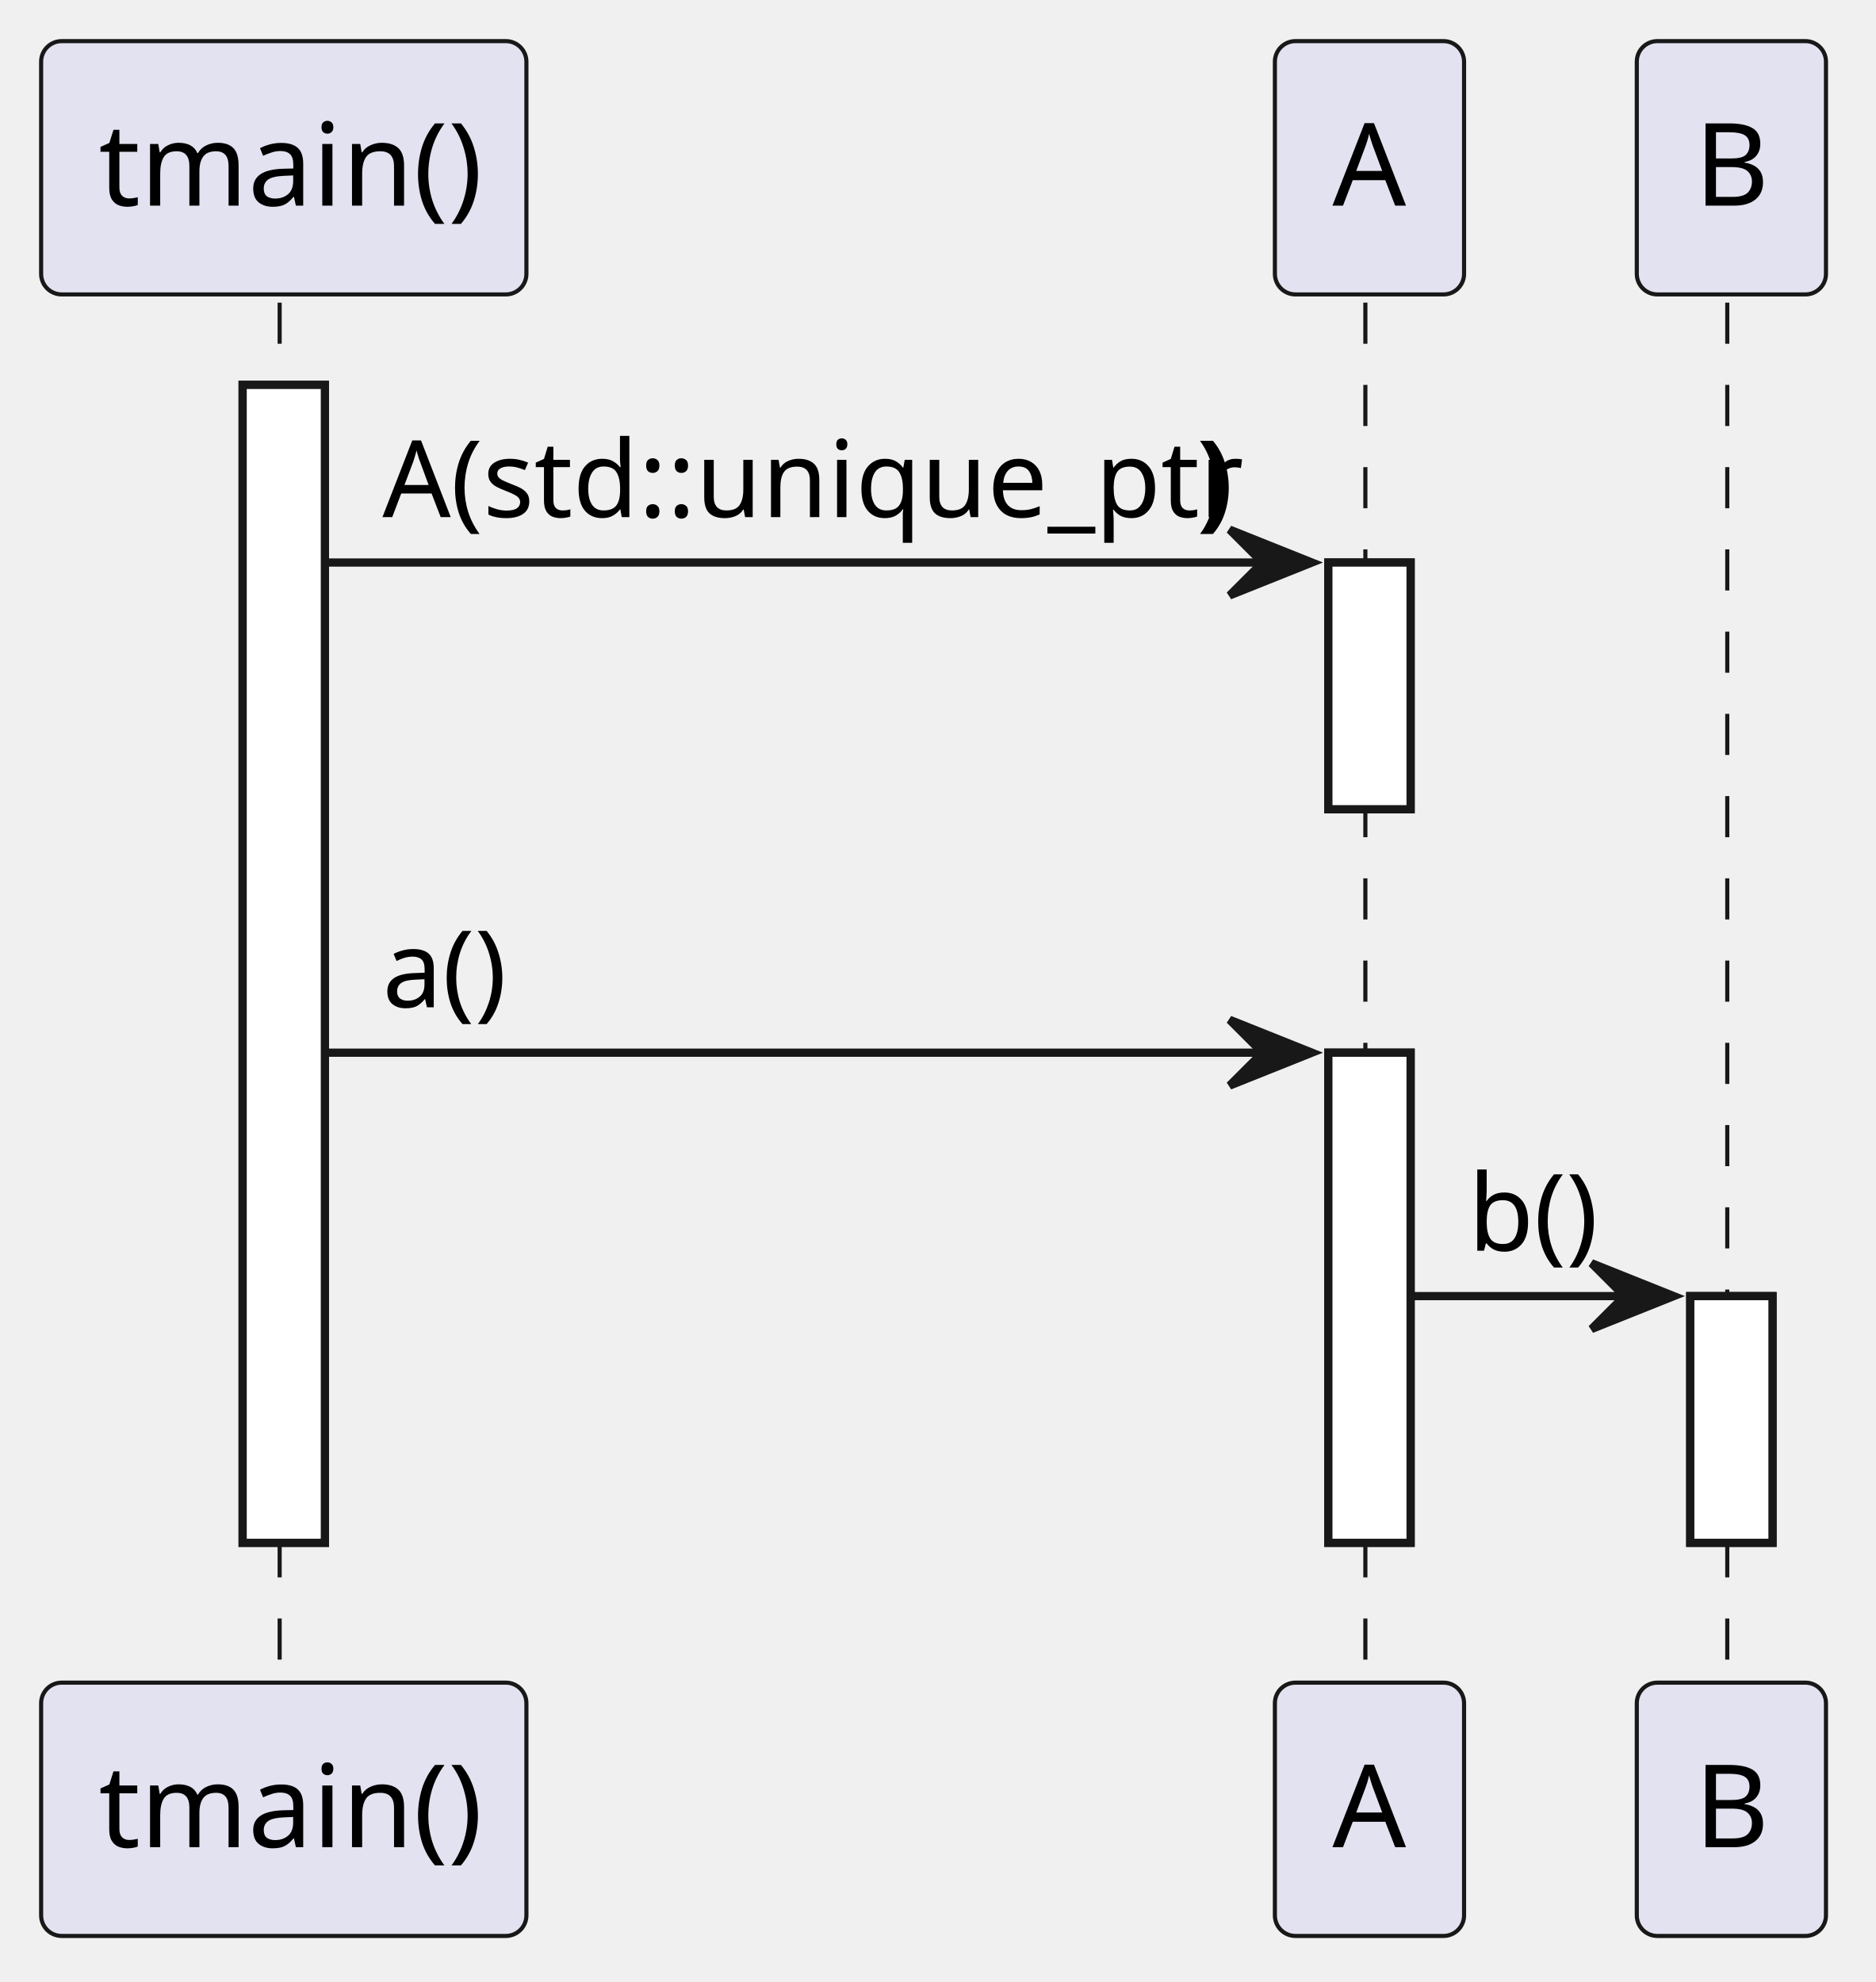
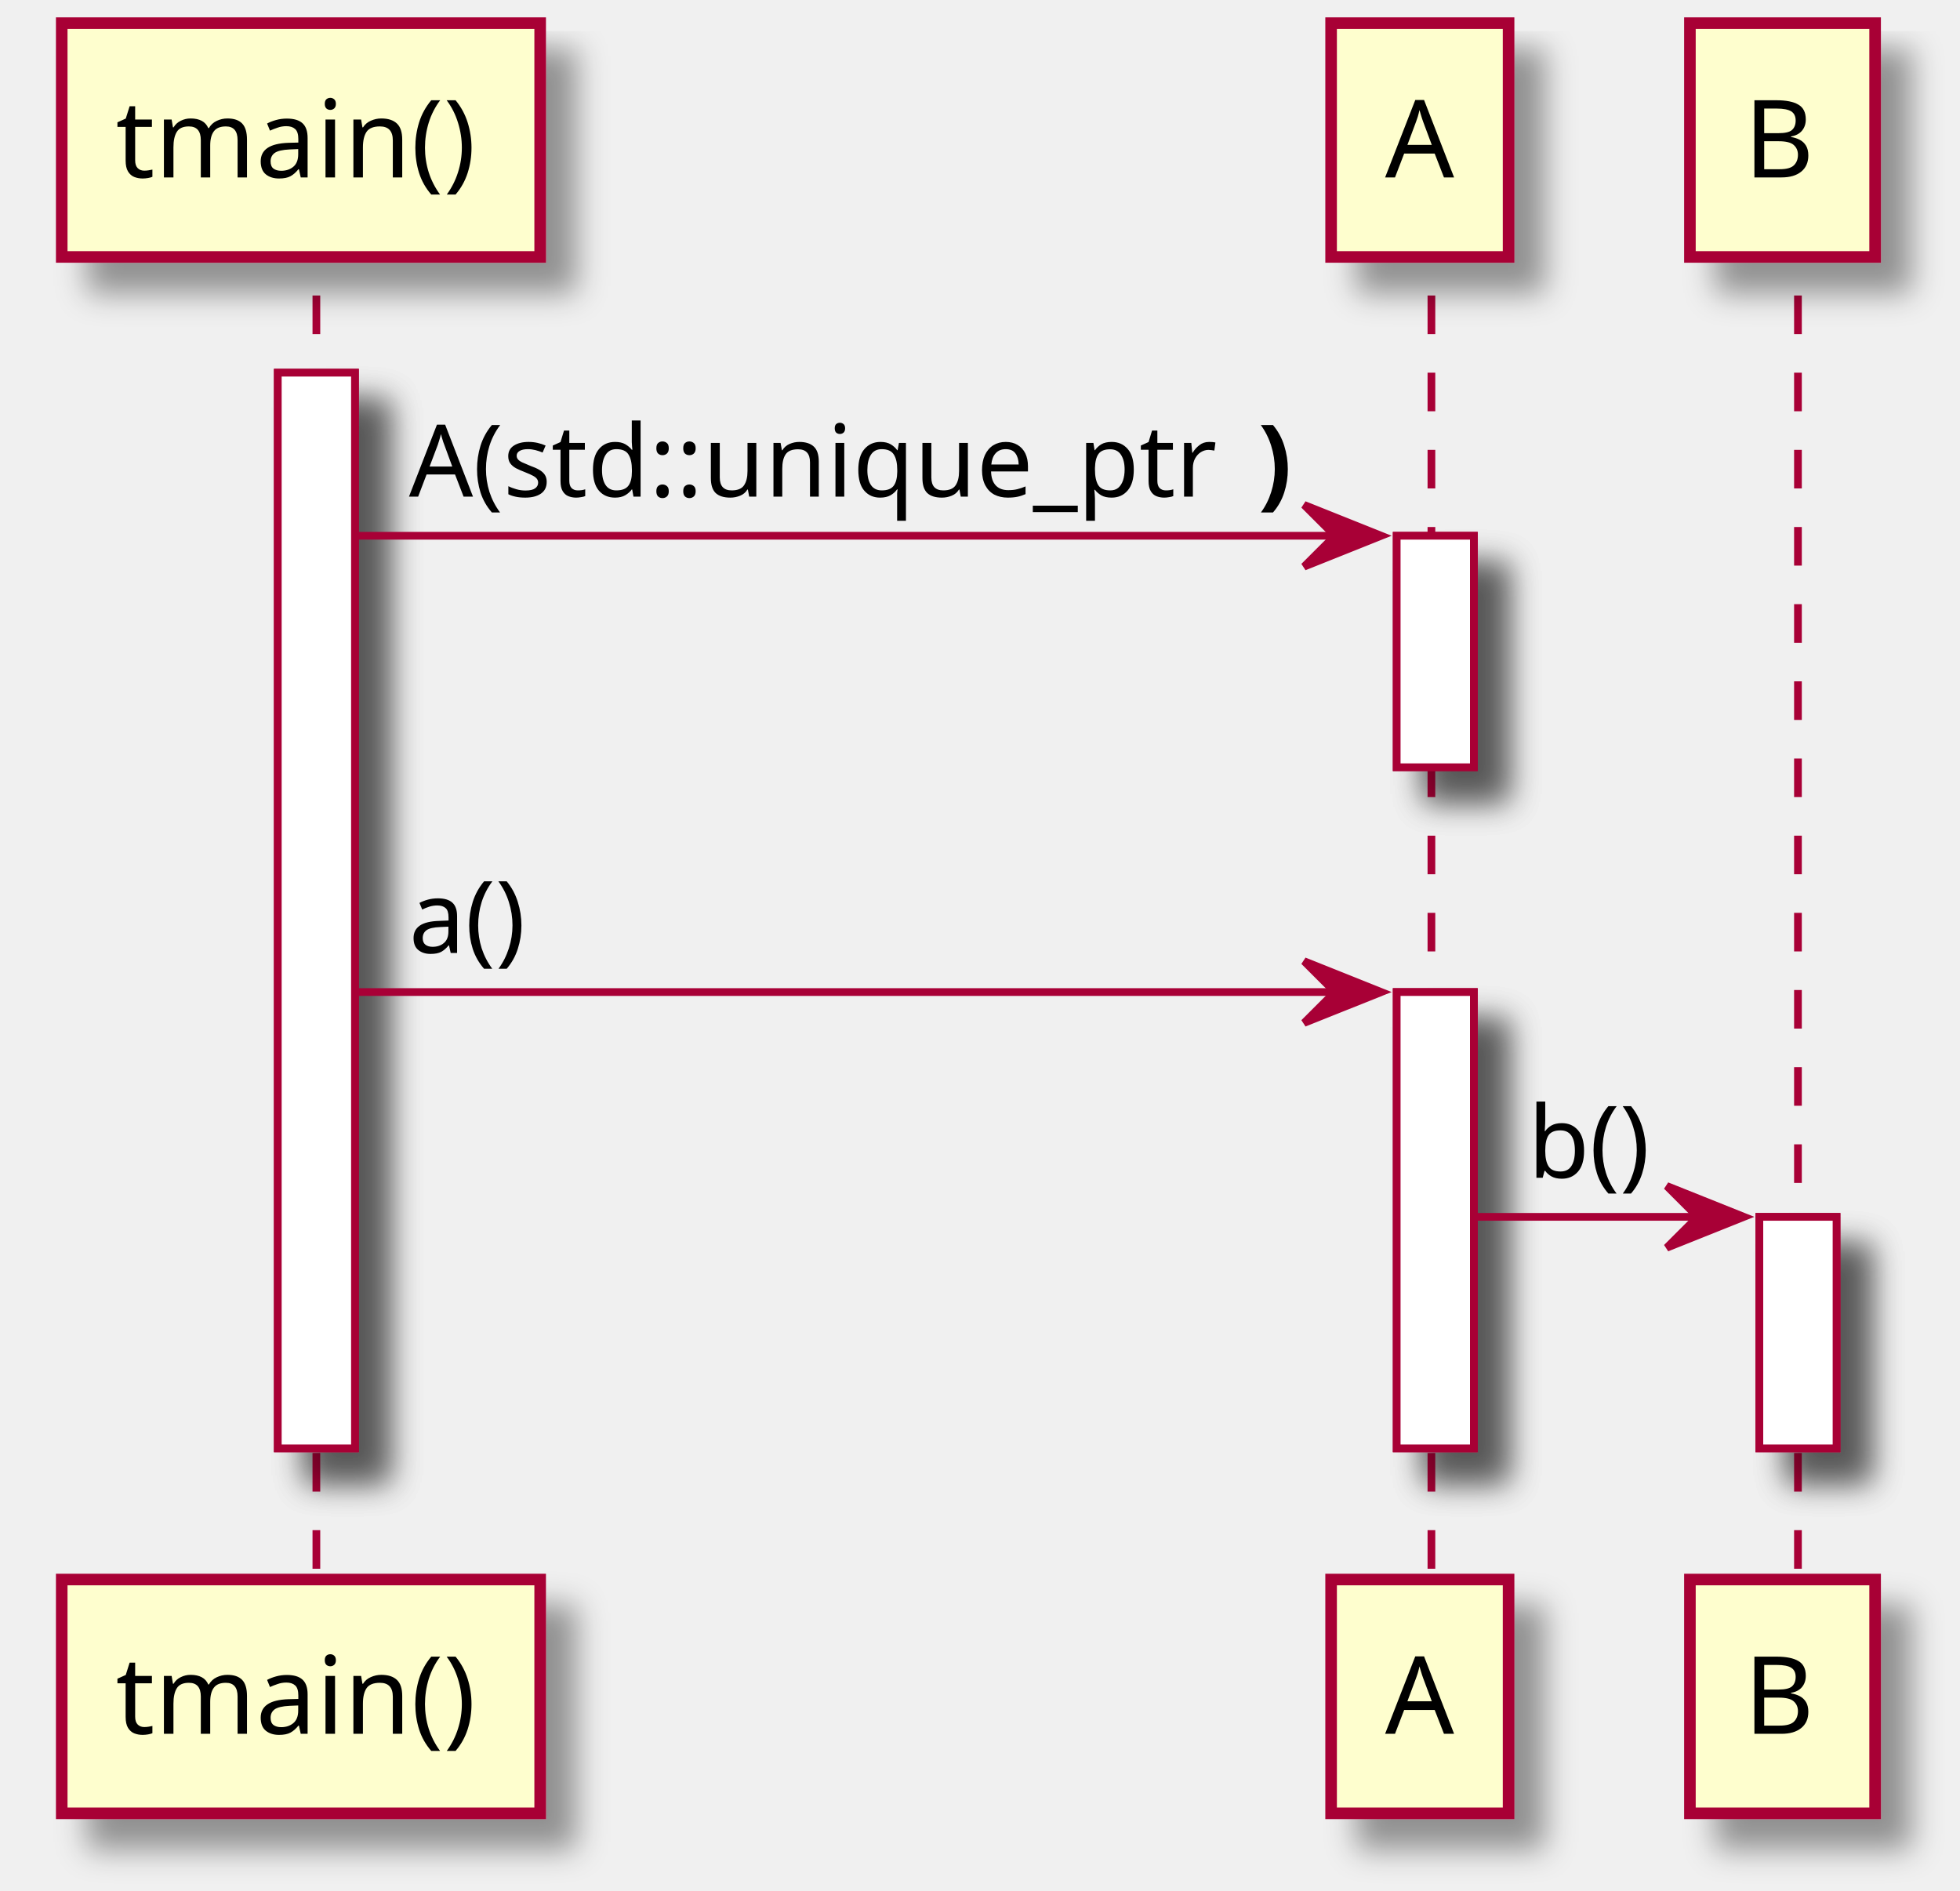
- <svg xmlns="http://www.w3.org/2000/svg" xmlns:xlink="http://www.w3.org/1999/xlink" contentStyleType="text/css" height="241px" preserveAspectRatio="none" style="width:228px;height:241px;background:#FFFFFF;" version="1.1" viewBox="0 0 228 241" width="228px" zoomAndPan="magnify">
+ <svg xmlns="http://www.w3.org/2000/svg" xmlns:xlink="http://www.w3.org/1999/xlink" contentScriptType="application/ecmascript" contentStyleType="text/css" height="245px" preserveAspectRatio="none" style="width:254px;height:245px;" version="1.1" viewBox="0 0 254 245" width="254px" zoomAndPan="magnify">
  <defs>
+     <filter height="300%" id="f1cvmzka6scnf" width="300%" x="-1" y="-1">
+       <feGaussianBlur result="blurOut" stdDeviation="2.0" />
+       <feColorMatrix in="blurOut" result="blurOut2" type="matrix" values="0 0 0 0 0 0 0 0 0 0 0 0 0 0 0 0 0 0 .4 0" />
+       <feOffset dx="4.0" dy="4.0" in="blurOut2" result="blurOut3" />
+       <feBlend in="SourceGraphic" in2="blurOut3" mode="normal" />
+     </filter>
    <style type="text/css">a:hover { text-decoration: underline; }</style>
  </defs>
  <g>
-     <rect fill="#FFFFFF" height="140.8" style="stroke:#181818;stroke-width:1.0;" width="10" x="29.5" y="46.8" />
-     <rect fill="#FFFFFF" height="30" style="stroke:#181818;stroke-width:1.0;" width="10" x="161.5" y="68.4" />
-     <rect fill="#FFFFFF" height="59.6" style="stroke:#181818;stroke-width:1.0;" width="10" x="161.5" y="128" />
-     <rect fill="#FFFFFF" height="30" style="stroke:#181818;stroke-width:1.0;" width="10" x="205.5" y="157.6" />
-     <line style="stroke:#181818;stroke-width:0.5;stroke-dasharray:5.0,5.0;" x1="34" x2="34" y1="36.8" y2="205.6" />
-     <line style="stroke:#181818;stroke-width:0.5;stroke-dasharray:5.0,5.0;" x1="166" x2="166" y1="36.8" y2="205.6" />
-     <line style="stroke:#181818;stroke-width:0.5;stroke-dasharray:5.0,5.0;" x1="210" x2="210" y1="36.8" y2="205.6" />
-     <a href="https://github.com/bkryza/clang-uml/blob/427d110b37885e5ce52a6525f175236affea35fa/tests/t20022/t20022.cc#L28" target="_top" title="tmain" xlink:actuate="onRequest" xlink:href="https://github.com/bkryza/clang-uml/blob/427d110b37885e5ce52a6525f175236affea35fa/tests/t20022/t20022.cc#L28" xlink:show="new" xlink:title="tmain" xlink:type="simple">
-       <rect fill="#E2E2F0" height="30.8" rx="2.5" ry="2.5" style="stroke:#181818;stroke-width:0.5;" width="59" x="5" y="5" />
-       <text fill="#000000" font-family="sans-serif" font-size="14" lengthAdjust="spacing" textLength="45" x="12" y="25.006">tmain()</text>
-       <rect fill="#E2E2F0" height="30.8" rx="2.5" ry="2.5" style="stroke:#181818;stroke-width:0.5;" width="59" x="5" y="204.6" />
-       <text fill="#000000" font-family="sans-serif" font-size="14" lengthAdjust="spacing" textLength="45" x="12" y="224.606">tmain()</text>
+     <rect fill="#FFFFFF" filter="url(#f1cvmzka6scnf)" height="139.398" style="stroke: #A80036; stroke-width: 1.0;" width="10" x="36" y="48.297" />
+     <rect fill="#FFFFFF" filter="url(#f1cvmzka6scnf)" height="30" style="stroke: #A80036; stroke-width: 1.0;" width="10" x="181" y="69.43" />
+     <rect fill="#FFFFFF" filter="url(#f1cvmzka6scnf)" height="59.133" style="stroke: #A80036; stroke-width: 1.0;" width="10" x="181" y="128.562" />
+     <rect fill="#FFFFFF" filter="url(#f1cvmzka6scnf)" height="30" style="stroke: #A80036; stroke-width: 1.0;" width="10" x="228" y="157.695" />
+     <line style="stroke: #A80036; stroke-width: 1.0; stroke-dasharray: 5.0,5.0;" x1="41" x2="41" y1="38.297" y2="205.695" />
+     <line style="stroke: #A80036; stroke-width: 1.0; stroke-dasharray: 5.0,5.0;" x1="185.5" x2="185.5" y1="38.297" y2="205.695" />
+     <line style="stroke: #A80036; stroke-width: 1.0; stroke-dasharray: 5.0,5.0;" x1="233" x2="233" y1="38.297" y2="205.695" />
+     <a href="https://github.com/bkryza/clang-uml/blob/9d73c9e3ff3d22cd86e3a77128baf6d1e7ce0716/tests/t20022/t20022.cc#L28" target="_top" title="tmain" xlink:actuate="onRequest" xlink:href="https://github.com/bkryza/clang-uml/blob/9d73c9e3ff3d22cd86e3a77128baf6d1e7ce0716/tests/t20022/t20022.cc#L28" xlink:show="new" xlink:title="tmain" xlink:type="simple">
+       <rect fill="#FEFECE" filter="url(#f1cvmzka6scnf)" height="30.297" style="stroke: #A80036; stroke-width: 1.5;" width="62" x="8" y="3" />
+       <text fill="#000000" font-family="sans-serif" font-size="14" lengthAdjust="spacingAndGlyphs" textLength="48" x="15" y="22.995">tmain()</text>
+       <rect fill="#FEFECE" filter="url(#f1cvmzka6scnf)" height="30.297" style="stroke: #A80036; stroke-width: 1.5;" width="62" x="8" y="204.695" />
+       <text fill="#000000" font-family="sans-serif" font-size="14" lengthAdjust="spacingAndGlyphs" textLength="48" x="15" y="224.69">tmain()</text>
    </a>
-     <a href="https://github.com/bkryza/clang-uml/blob/427d110b37885e5ce52a6525f175236affea35fa/tests/t20022/t20022.cc#L7" target="_top" title="A" xlink:actuate="onRequest" xlink:href="https://github.com/bkryza/clang-uml/blob/427d110b37885e5ce52a6525f175236affea35fa/tests/t20022/t20022.cc#L7" xlink:show="new" xlink:title="A" xlink:type="simple">
-       <rect fill="#E2E2F0" height="30.8" rx="2.5" ry="2.5" style="stroke:#181818;stroke-width:0.5;" width="23" x="155" y="5" />
-       <text fill="#000000" font-family="sans-serif" font-size="14" lengthAdjust="spacing" textLength="9" x="162" y="25.006">A</text>
-       <rect fill="#E2E2F0" height="30.8" rx="2.5" ry="2.5" style="stroke:#181818;stroke-width:0.5;" width="23" x="155" y="204.6" />
-       <text fill="#000000" font-family="sans-serif" font-size="14" lengthAdjust="spacing" textLength="9" x="162" y="224.606">A</text>
+     <a href="https://github.com/bkryza/clang-uml/blob/9d73c9e3ff3d22cd86e3a77128baf6d1e7ce0716/tests/t20022/t20022.cc#L7" target="_top" title="A" xlink:actuate="onRequest" xlink:href="https://github.com/bkryza/clang-uml/blob/9d73c9e3ff3d22cd86e3a77128baf6d1e7ce0716/tests/t20022/t20022.cc#L7" xlink:show="new" xlink:title="A" xlink:type="simple">
+       <rect fill="#FEFECE" filter="url(#f1cvmzka6scnf)" height="30.297" style="stroke: #A80036; stroke-width: 1.5;" width="23" x="172.5" y="3" />
+       <text fill="#000000" font-family="sans-serif" font-size="14" lengthAdjust="spacingAndGlyphs" textLength="9" x="179.5" y="22.995">A</text>
+       <rect fill="#FEFECE" filter="url(#f1cvmzka6scnf)" height="30.297" style="stroke: #A80036; stroke-width: 1.5;" width="23" x="172.5" y="204.695" />
+       <text fill="#000000" font-family="sans-serif" font-size="14" lengthAdjust="spacingAndGlyphs" textLength="9" x="179.5" y="224.69">A</text>
    </a>
-     <a href="https://github.com/bkryza/clang-uml/blob/427d110b37885e5ce52a6525f175236affea35fa/tests/t20022/t20022.cc#L16" target="_top" title="B" xlink:actuate="onRequest" xlink:href="https://github.com/bkryza/clang-uml/blob/427d110b37885e5ce52a6525f175236affea35fa/tests/t20022/t20022.cc#L16" xlink:show="new" xlink:title="B" xlink:type="simple">
-       <rect fill="#E2E2F0" height="30.8" rx="2.5" ry="2.5" style="stroke:#181818;stroke-width:0.5;" width="23" x="199" y="5" />
-       <text fill="#000000" font-family="sans-serif" font-size="14" lengthAdjust="spacing" textLength="9" x="206" y="25.006">B</text>
-       <rect fill="#E2E2F0" height="30.8" rx="2.5" ry="2.5" style="stroke:#181818;stroke-width:0.5;" width="23" x="199" y="204.6" />
-       <text fill="#000000" font-family="sans-serif" font-size="14" lengthAdjust="spacing" textLength="9" x="206" y="224.606">B</text>
+     <a href="https://github.com/bkryza/clang-uml/blob/9d73c9e3ff3d22cd86e3a77128baf6d1e7ce0716/tests/t20022/t20022.cc#L16" target="_top" title="B" xlink:actuate="onRequest" xlink:href="https://github.com/bkryza/clang-uml/blob/9d73c9e3ff3d22cd86e3a77128baf6d1e7ce0716/tests/t20022/t20022.cc#L16" xlink:show="new" xlink:title="B" xlink:type="simple">
+       <rect fill="#FEFECE" filter="url(#f1cvmzka6scnf)" height="30.297" style="stroke: #A80036; stroke-width: 1.5;" width="24" x="219" y="3" />
+       <text fill="#000000" font-family="sans-serif" font-size="14" lengthAdjust="spacingAndGlyphs" textLength="10" x="226" y="22.995">B</text>
+       <rect fill="#FEFECE" filter="url(#f1cvmzka6scnf)" height="30.297" style="stroke: #A80036; stroke-width: 1.5;" width="24" x="219" y="204.695" />
+       <text fill="#000000" font-family="sans-serif" font-size="14" lengthAdjust="spacingAndGlyphs" textLength="10" x="226" y="224.69">B</text>
    </a>
-     <rect fill="#FFFFFF" height="140.8" style="stroke:#181818;stroke-width:1.0;" width="10" x="29.5" y="46.8" />
-     <rect fill="#FFFFFF" height="30" style="stroke:#181818;stroke-width:1.0;" width="10" x="161.5" y="68.4" />
-     <rect fill="#FFFFFF" height="59.6" style="stroke:#181818;stroke-width:1.0;" width="10" x="161.5" y="128" />
-     <rect fill="#FFFFFF" height="30" style="stroke:#181818;stroke-width:1.0;" width="10" x="205.5" y="157.6" />
-     <a href="https://github.com/bkryza/clang-uml/blob/427d110b37885e5ce52a6525f175236affea35fa/tests/t20022/t20022.cc#L30" target="_top" title="" xlink:actuate="onRequest" xlink:href="https://github.com/bkryza/clang-uml/blob/427d110b37885e5ce52a6525f175236affea35fa/tests/t20022/t20022.cc#L30" xlink:show="new" xlink:title="" xlink:type="simple">
-       <polygon fill="#181818" points="149.5,64.4,159.5,68.4,149.5,72.4,153.5,68.4" style="stroke:#181818;stroke-width:1.0;" />
-       <line style="stroke:#181818;stroke-width:1.0;" x1="39.5" x2="155.5" y1="68.4" y2="68.4" />
-       <text fill="#000000" font-family="sans-serif" font-size="13" lengthAdjust="spacing" textLength="99" x="46.5" y="62.877">A(std::unique_ptr</text>
-       <text fill="#000000" font-family="sans-serif" font-size="13" font-weight="bold" lengthAdjust="spacing" textLength="4" x="145.5" y="62.877">)</text>
+     <rect fill="#FFFFFF" filter="url(#f1cvmzka6scnf)" height="139.398" style="stroke: #A80036; stroke-width: 1.0;" width="10" x="36" y="48.297" />
+     <rect fill="#FFFFFF" filter="url(#f1cvmzka6scnf)" height="30" style="stroke: #A80036; stroke-width: 1.0;" width="10" x="181" y="69.43" />
+     <rect fill="#FFFFFF" filter="url(#f1cvmzka6scnf)" height="59.133" style="stroke: #A80036; stroke-width: 1.0;" width="10" x="181" y="128.562" />
+     <rect fill="#FFFFFF" filter="url(#f1cvmzka6scnf)" height="30" style="stroke: #A80036; stroke-width: 1.0;" width="10" x="228" y="157.695" />
+     <a href="https://github.com/bkryza/clang-uml/blob/9d73c9e3ff3d22cd86e3a77128baf6d1e7ce0716/tests/t20022/t20022.cc#L30" target="_top" title="" xlink:actuate="onRequest" xlink:href="https://github.com/bkryza/clang-uml/blob/9d73c9e3ff3d22cd86e3a77128baf6d1e7ce0716/tests/t20022/t20022.cc#L30" xlink:show="new" xlink:title="" xlink:type="simple">
+       <polygon fill="#A80036" points="169,65.43,179,69.43,169,73.43,173,69.43" style="stroke: #A80036; stroke-width: 1.0;" />
+       <line style="stroke: #A80036; stroke-width: 1.0;" x1="46" x2="175" y1="69.43" y2="69.43" />
+       <text fill="#000000" font-family="sans-serif" font-size="13" lengthAdjust="spacingAndGlyphs" textLength="110" x="53" y="64.364">A(std::unique_ptr</text>
+       <text fill="#000000" font-family="sans-serif" font-size="13" font-weight="bold" lengthAdjust="spacingAndGlyphs" textLength="6" x="163" y="64.364">)</text>
    </a>
-     <a href="https://github.com/bkryza/clang-uml/blob/427d110b37885e5ce52a6525f175236affea35fa/tests/t20022/t20022.cc#L32" target="_top" title="" xlink:actuate="onRequest" xlink:href="https://github.com/bkryza/clang-uml/blob/427d110b37885e5ce52a6525f175236affea35fa/tests/t20022/t20022.cc#L32" xlink:show="new" xlink:title="" xlink:type="simple">
-       <polygon fill="#181818" points="149.5,124,159.5,128,149.5,132,153.5,128" style="stroke:#181818;stroke-width:1.0;" />
-       <line style="stroke:#181818;stroke-width:1.0;" x1="39.5" x2="155.5" y1="128" y2="128" />
-       <text fill="#000000" font-family="sans-serif" font-size="13" lengthAdjust="spacing" textLength="15" x="46.5" y="122.477">a()</text>
+     <a href="https://github.com/bkryza/clang-uml/blob/9d73c9e3ff3d22cd86e3a77128baf6d1e7ce0716/tests/t20022/t20022.cc#L32" target="_top" title="" xlink:actuate="onRequest" xlink:href="https://github.com/bkryza/clang-uml/blob/9d73c9e3ff3d22cd86e3a77128baf6d1e7ce0716/tests/t20022/t20022.cc#L32" xlink:show="new" xlink:title="" xlink:type="simple">
+       <polygon fill="#A80036" points="169,124.562,179,128.562,169,132.562,173,128.562" style="stroke: #A80036; stroke-width: 1.0;" />
+       <line style="stroke: #A80036; stroke-width: 1.0;" x1="46" x2="175" y1="128.562" y2="128.562" />
+       <text fill="#000000" font-family="sans-serif" font-size="13" lengthAdjust="spacingAndGlyphs" textLength="18" x="53" y="123.497">a()</text>
    </a>
-     <a href="https://github.com/bkryza/clang-uml/blob/427d110b37885e5ce52a6525f175236affea35fa/tests/t20022/t20022.cc#L26" target="_top" title="" xlink:actuate="onRequest" xlink:href="https://github.com/bkryza/clang-uml/blob/427d110b37885e5ce52a6525f175236affea35fa/tests/t20022/t20022.cc#L26" xlink:show="new" xlink:title="" xlink:type="simple">
-       <polygon fill="#181818" points="193.5,153.6,203.5,157.6,193.5,161.6,197.5,157.6" style="stroke:#181818;stroke-width:1.0;" />
-       <line style="stroke:#181818;stroke-width:1.0;" x1="171.5" x2="199.5" y1="157.6" y2="157.6" />
-       <text fill="#000000" font-family="sans-serif" font-size="13" lengthAdjust="spacing" textLength="15" x="178.5" y="152.077">b()</text>
+     <a href="https://github.com/bkryza/clang-uml/blob/9d73c9e3ff3d22cd86e3a77128baf6d1e7ce0716/tests/t20022/t20022.cc#L26" target="_top" title="" xlink:actuate="onRequest" xlink:href="https://github.com/bkryza/clang-uml/blob/9d73c9e3ff3d22cd86e3a77128baf6d1e7ce0716/tests/t20022/t20022.cc#L26" xlink:show="new" xlink:title="" xlink:type="simple">
+       <polygon fill="#A80036" points="216,153.695,226,157.695,216,161.695,220,157.695" style="stroke: #A80036; stroke-width: 1.0;" />
+       <line style="stroke: #A80036; stroke-width: 1.0;" x1="191" x2="222" y1="157.695" y2="157.695" />
+       <text fill="#000000" font-family="sans-serif" font-size="13" lengthAdjust="spacingAndGlyphs" textLength="18" x="198" y="152.629">b()</text>
    </a>
  </g>
</svg>
